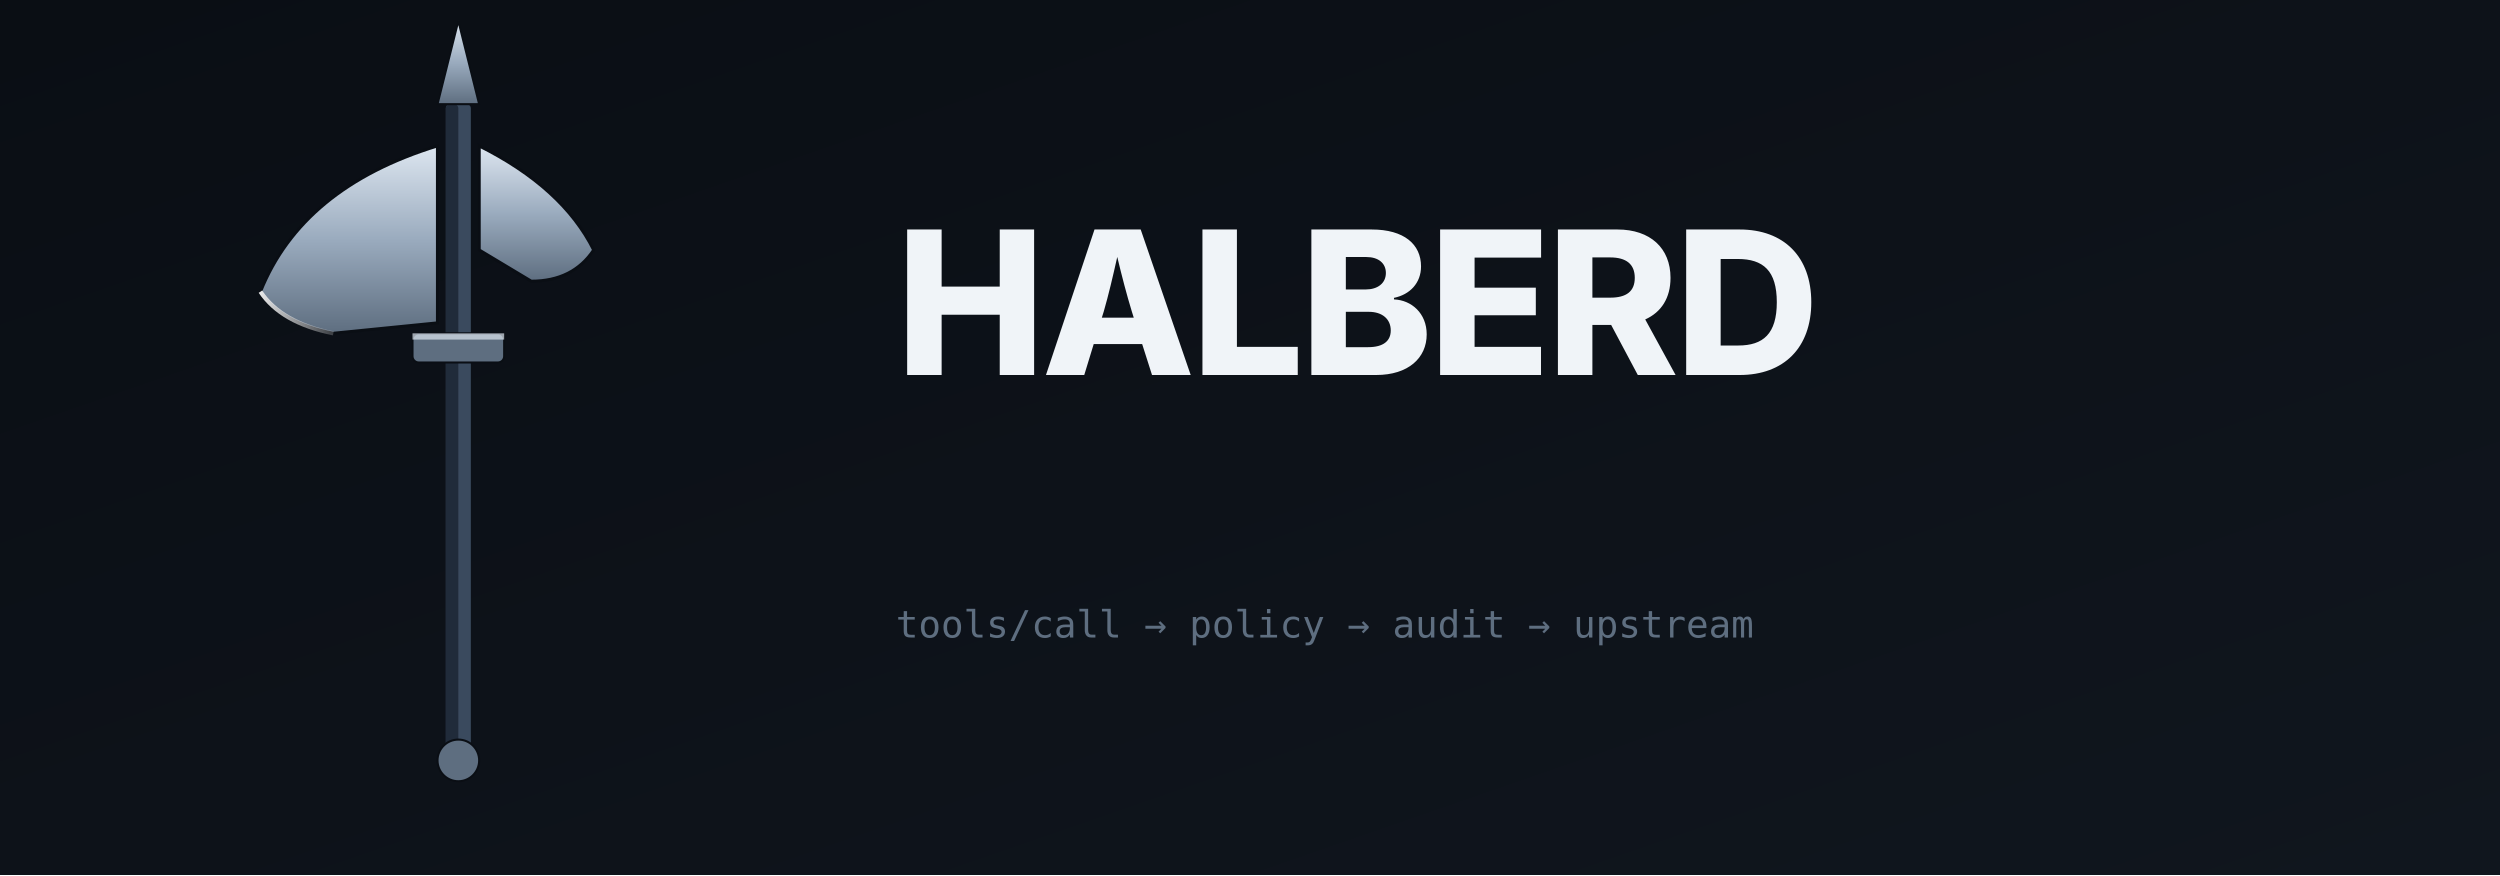
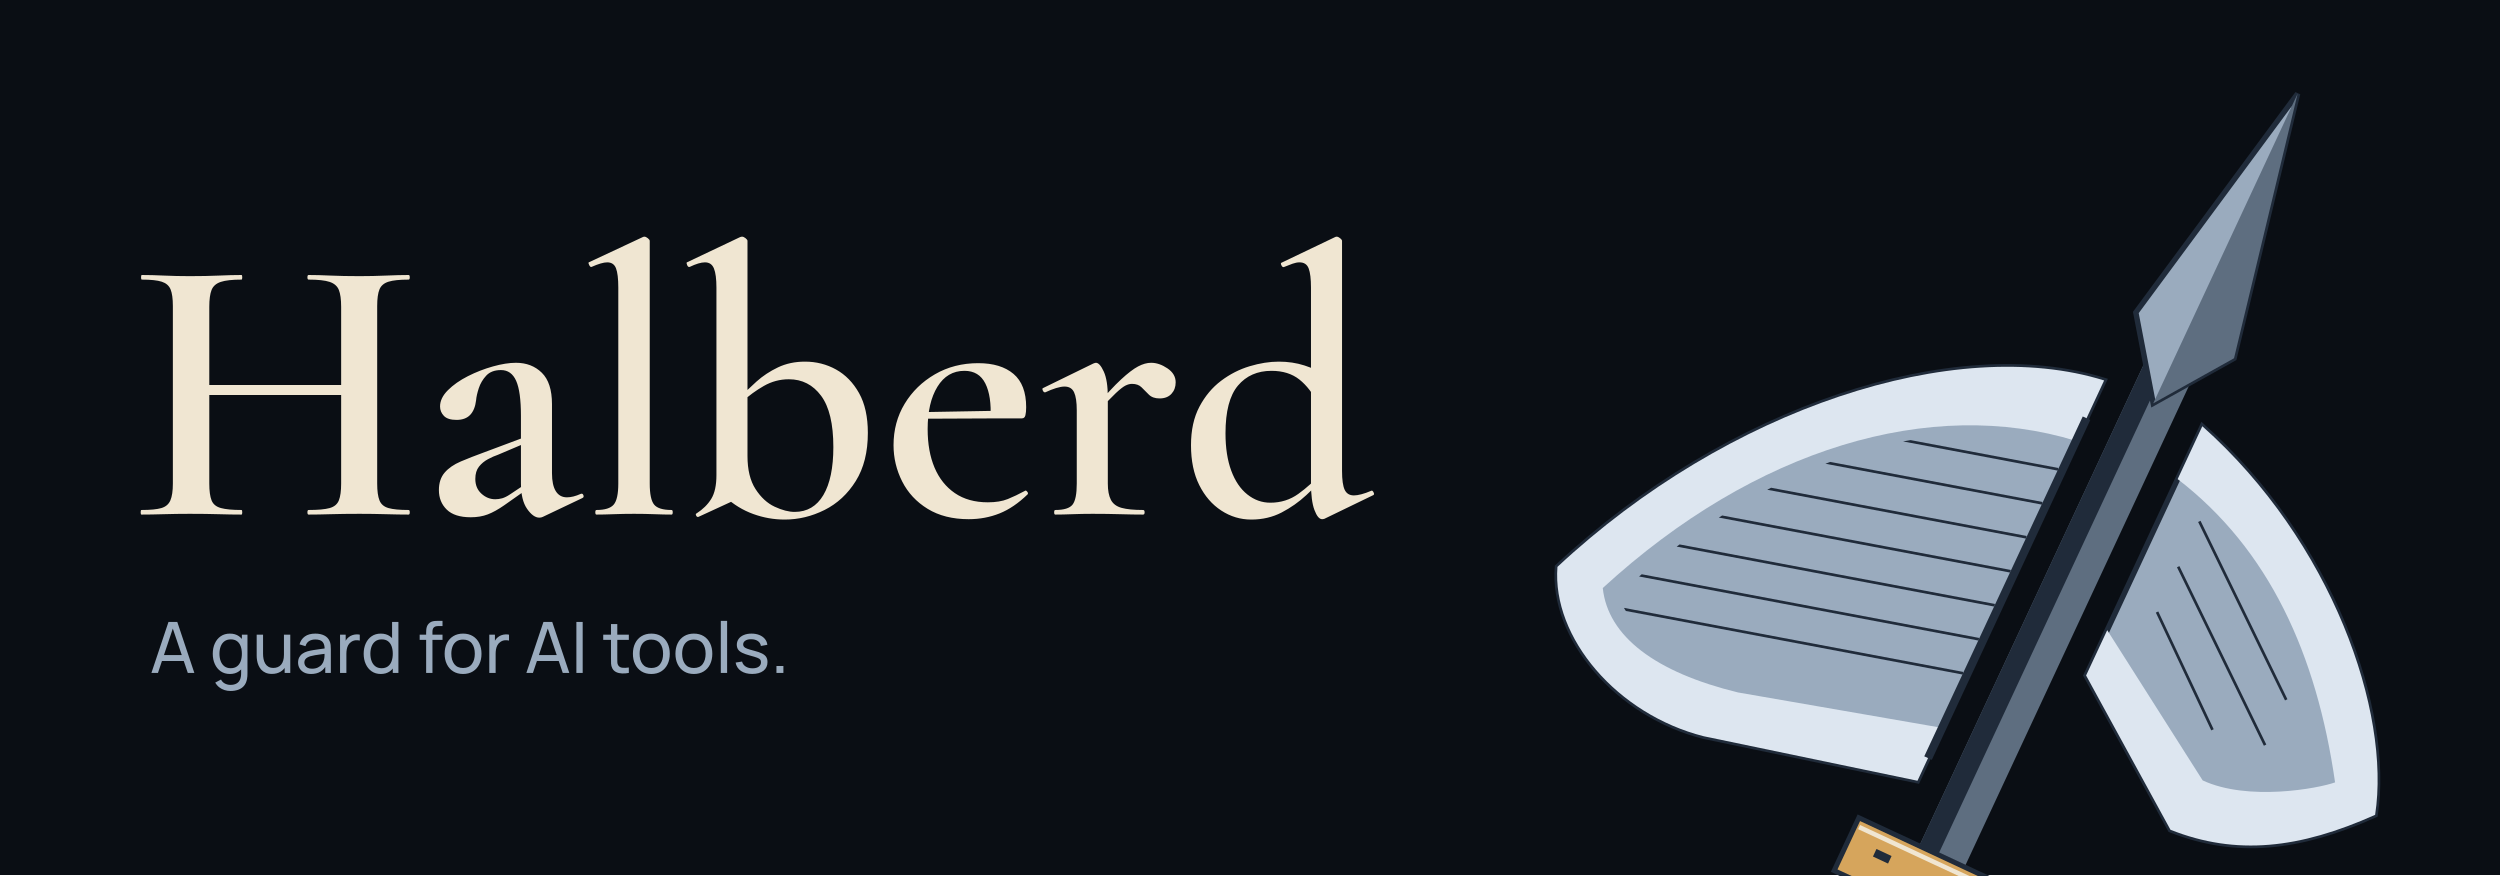
- <svg xmlns="http://www.w3.org/2000/svg" viewBox="0 0 1200 420" width="1200" height="420">
-   <defs>
-     <linearGradient id="bg" x1="0" y1="0" x2="1" y2="1">
-       <stop offset="0%" stop-color="#0a0e14" />
-       <stop offset="100%" stop-color="#10161e" />
-     </linearGradient>
-     <linearGradient id="steel" x1="0" y1="0" x2="0" y2="1">
-       <stop offset="0%" stop-color="#dde6f0" />
-       <stop offset="50%" stop-color="#9aabbe" />
-       <stop offset="100%" stop-color="#5e6e80" />
-     </linearGradient>
-     <linearGradient id="edge" x1="0" y1="0" x2="1" y2="0">
-       <stop offset="0%" stop-color="#ffffff" stop-opacity="0.9" />
-       <stop offset="100%" stop-color="#ffffff" stop-opacity="0.2" />
-     </linearGradient>
+ <svg xmlns="http://www.w3.org/2000/svg" width="1200" height="420" viewBox="0 0 1200 420">
+   <defs id="artwork-definitions">
+     <clipPath id="blade-etching-clip">
+       <path id="blade-etching-boundary" d="M -13 -141 C -49 -134 -79 -105 -97 -62 C -90 -55 -76 -53 -62 -55 L -13 -68 Z" />
+     </clipPath>
  </defs>
-   <rect width="1200" height="420" fill="url(#bg)" />
-   <g transform="translate(220 210)">
-     <rect x="-6" y="-160" width="12" height="320" fill="#3a4a5e" rx="2" />
-     <rect x="-6" y="-160" width="6" height="320" fill="#202b3a" rx="2" />
-     <polygon points="0,-200 -10,-160 10,-160" fill="url(#steel)" stroke="#0a0e14" stroke-width="1" />
-     <path d="M -10 -140              Q -75 -120 -95 -70              Q -85 -55 -60 -50              L -10 -55              Z" fill="url(#steel)" stroke="#0a0e14" stroke-width="1.5" />
-     <path d="M -95 -70 Q -85 -55 -60 -50" fill="none" stroke="url(#edge)" stroke-width="2" />
-     <path d="M 10 -140              Q 50 -120 65 -90              Q 55 -75 35 -75              L 10 -90              Z" fill="url(#steel)" stroke="#0a0e14" stroke-width="1.5" />
-     <rect x="-22" y="-50" width="44" height="14" rx="3" fill="#5e6e80" stroke="#0a0e14" stroke-width="1" />
-     <rect x="-22" y="-50" width="44" height="3" fill="#dde6f0" opacity="0.7" />
-     <circle cx="0" cy="155" r="10" fill="#5e6e80" stroke="#0a0e14" stroke-width="1" />
+   <rect id="banner-background" width="1200" height="420" fill="#0a0e14" />
+   <g id="weapon" transform="translate(900 480) rotate(25) scale(2)" aria-hidden="true">
+     <rect id="weapon-shaft" x="-6" y="-178" width="12" height="730" fill="#5e6e80" />
+     <path id="weapon-shaft-facet" d="M -6 -174 L -1 -174 L -1 552 L -6 552 Z" fill="#202b3a" />
+     <path id="weapon-spear" d="M 0 -240 L -13 -176 L 0 -158 L 13 -176 Z" fill="#9aabbe" stroke="#202b3a" stroke-width="1.3" />
+     <path id="weapon-spear-facet" d="M 0 -240 L 0 -158 L 13 -176 Z" fill="#5e6e80" />
+     <path id="weapon-blade" d="M -13 -158 C -50 -153 -92 -114 -113 -62 C -107 -46 -85 -36 -64 -40 L -13 -52 Z" fill="#9aabbe" stroke="#202b3a" stroke-width="1.3" />
+     <path id="weapon-blade-bevel" d="M -13 -158 C -50 -153 -92 -114 -113 -62 C -107 -46 -85 -36 -64 -40 L -13 -52 L -13 -66 L -61 -53 C -81 -49 -95 -52 -101 -62 C -82 -108 -49 -137 -13 -142 Z" fill="#dde6f0" />
+     <path id="weapon-blade-etching" d="M -112 -154 L -14 -179 M -112 -145 L -14 -170 M -112 -136 L -14 -161 M -112 -127 L -14 -152 M -112 -118 L -14 -143 M -112 -109 L -14 -134 M -112 -100 L -14 -125 M -112 -91 L -14 -116 M -112 -82 L -14 -107 M -112 -73 L -14 -98 M -112 -64 L -14 -89 M -112 -55 L -14 -80" fill="none" stroke="#202b3a" stroke-width="0.65" clip-path="url(#blade-etching-clip)" />
+     <path id="weapon-blade-spine" d="M -13 -148 L -13 -58" fill="none" stroke="#202b3a" stroke-width="2" />
+     <path id="weapon-hook" d="M 13 -158 C 53 -146 83 -115 90 -91 C 77 -76 64 -68 47 -67 L 13 -92 Z" fill="#9aabbe" stroke="#202b3a" stroke-width="1.3" />
+     <path id="weapon-hook-bevel" d="M 13 -158 C 53 -146 83 -115 90 -91 C 77 -76 64 -68 47 -67 L 13 -92 L 13 -104 L 49 -81 C 61 -81 75 -91 78 -94 C 61 -120 40 -138 13 -144 Z" fill="#dde6f0" />
+     <path id="weapon-hook-etching" d="M 22 -137 L 59 -107 M 22 -125 L 59 -95 M 22 -113 L 46 -93" fill="none" stroke="#202b3a" stroke-width="0.65" />
+     <rect id="weapon-collar" x="-22" y="-38" width="44" height="14" fill="#d6a55c" stroke="#202b3a" stroke-width="1.2" />
+     <path id="weapon-collar-highlight" d="M -21 -36 H 21" fill="none" stroke="#f0e6d2" stroke-width="1.1" />
+     <path id="weapon-collar-fasteners" d="M -15 -32 H -11 M 11 -32 H 15" fill="none" stroke="#202b3a" stroke-width="2" />
+     <path id="weapon-pole-binding" d="M -6 -12 H 6 M -6 -6 H 6 M -6 0 H 6" fill="none" stroke="#d6a55c" stroke-width="1.4" />
  </g>
-   <g transform="translate(430 210)">
-     <text x="0" y="-30" font-family="-apple-system, BlinkMacSystemFont, 'SF Pro Display', 'Inter', system-ui, sans-serif" font-size="96" font-weight="800" letter-spacing="-2" fill="#f0f4f8">HALBERD</text>
-     <text x="0" y="96" font-family="ui-monospace, 'SF Mono', 'JetBrains Mono', Menlo, monospace" font-size="18" fill="#5e6e80">tools/call → policy → audit → upstream</text>
-   </g>
+   <path id="wordmark" d="M163.752 147.272Q163.752 141.936 162.648 139.176Q161.544 136.416 158.232 135.312Q154.92 134.208 148.112 134.208Q147.56 134.208 147.56 133.104Q147.56 132 148.112 132Q152.712 132 158.692 132.276Q164.672 132.552 172.584 132.552Q179.024 132.552 185.28 132.276Q191.536 132 196.136 132Q196.688 132 196.688 133.104Q196.688 134.208 196.136 134.208Q189.696 134.208 186.476 135.22Q183.256 136.232 182.152 138.9Q181.048 141.568 181.048 146.904V232.096Q181.048 237.432 182.152 240.192Q183.256 242.952 186.476 243.872Q189.696 244.792 196.136 244.792Q196.688 244.792 196.688 245.896Q196.688 247 196.136 247Q191.536 247 185.28 246.816Q179.024 246.632 172.584 246.632Q164.672 246.632 158.692 246.816Q152.712 247 148.112 247Q147.56 247 147.56 245.896Q147.56 244.792 148.112 244.792Q154.92 244.792 158.232 243.872Q161.544 242.952 162.648 240.192Q163.752 237.432 163.752 232.096ZM91.072 189.592V184.808H171.664V189.592ZM82.976 232.096V146.904Q82.976 141.568 81.872 138.9Q80.768 136.232 77.64 135.22Q74.512 134.208 68.072 134.208Q67.704 134.208 67.704 133.104Q67.704 132 68.072 132Q72.856 132 78.744 132.276Q84.632 132.552 91.072 132.552Q98.984 132.552 105.056 132.276Q111.128 132 115.912 132Q116.28 132 116.28 133.104Q116.28 134.208 115.912 134.208Q109.288 134.208 105.976 135.312Q102.664 136.416 101.56 139.176Q100.456 141.936 100.456 147.272V232.096Q100.456 237.432 101.56 240.192Q102.664 242.952 106.068 243.872Q109.472 244.792 115.912 244.792Q116.28 244.792 116.28 245.896Q116.28 247 115.912 247Q110.944 247 104.964 246.816Q98.984 246.632 91.072 246.632Q84.632 246.632 78.56 246.816Q72.488 247 67.888 247Q67.52 247 67.52 245.896Q67.52 244.792 67.888 244.792Q74.328 244.792 77.456 243.872Q80.584 242.952 81.78 240.192Q82.976 237.432 82.976 232.096ZM260.536 248.104Q259.8 248.472 258.88 248.472Q255.936 248.472 252.992 244.24Q250.048 240.008 250.048 231.912V199.528Q250.048 187.936 247.748 182.784Q245.448 177.632 240.48 177.632Q235.88 177.632 233.396 180.3Q230.912 182.968 229.808 186.372Q228.704 189.776 228.52 192.168Q227.968 196.768 225.668 199.16Q223.368 201.552 219.136 201.552Q214.904 201.552 213.064 199.62Q211.224 197.688 211.224 195.112Q211.224 191.064 214.996 187.292Q218.768 183.52 224.564 180.576Q230.36 177.632 236.616 175.884Q242.872 174.136 247.656 174.136Q255.2 174.136 260.076 178.92Q264.952 183.704 264.952 194.008V227.128Q264.952 232.832 266.792 235.776Q268.632 238.72 272.128 238.72Q275.072 238.72 278.752 237.064Q279.672 236.696 280.04 237.708Q280.408 238.72 279.488 239.088ZM225.944 248.288Q218.216 248.288 214.444 244.608Q210.672 240.928 210.672 235.224Q210.672 230.072 213.432 226.852Q216.192 223.632 221.16 221.516Q226.128 219.4 232.2 217.192L251.888 209.832L252.44 212.592L239.008 218.296Q236.8 219.032 234.224 220.412Q231.648 221.792 229.9 224Q228.152 226.208 228.152 229.888Q228.152 234.304 231.096 236.972Q234.04 239.64 237.72 239.64Q239.376 239.64 241.032 239.18Q242.688 238.72 244.896 237.248L254.832 230.624L255.016 233.384L241.952 242.584Q237.72 245.528 234.132 246.908Q230.544 248.288 225.944 248.288ZM286.296 247Q285.744 247 285.744 245.896Q285.744 244.792 286.296 244.792Q292.368 244.792 294.576 242.216Q296.784 239.64 296.784 232.096V138.072Q296.784 131.632 295.68 128.78Q294.576 125.928 291.448 125.928Q288.872 125.928 283.904 128.136Q283.352 128.32 282.8 127.216Q282.248 126.112 282.616 125.928L308.56 113.784Q308.928 113.6 309.296 113.6Q310.032 113.6 310.952 114.336Q311.872 115.072 311.872 115.624V232.096Q311.872 239.64 313.988 242.216Q316.104 244.792 322.36 244.792Q322.912 244.792 322.912 245.896Q322.912 247 322.36 247Q318.864 247 314.172 246.816Q309.48 246.632 304.328 246.632Q299.176 246.632 294.484 246.816Q289.792 247 286.296 247ZM376.64 249.392Q368.912 249.392 361.552 246.724Q354.192 244.056 348.12 238.536L358.792 218.848Q358.792 228.784 362.656 234.764Q366.52 240.744 371.856 243.228Q377.192 245.712 381.424 245.712Q390.44 245.712 395.224 237.616Q400.008 229.52 400.008 214.616Q400.008 197.872 394.12 189.96Q388.232 182.048 378.664 182.048Q372.224 182.048 366.612 185.268Q361 188.488 356.4 192.72L354.744 191.248Q358.608 187.2 363.116 183.152Q367.624 179.104 373.42 176.344Q379.216 173.584 386.392 173.584Q394.488 173.584 401.296 177.356Q408.104 181.128 412.336 188.672Q416.568 196.216 416.568 207.808Q416.568 221.608 410.772 230.9Q404.976 240.192 395.776 244.792Q386.576 249.392 376.64 249.392ZM335.24 248.104Q334.504 248.288 334.136 247.46Q333.768 246.632 334.32 246.448Q338.92 243.504 341.404 239.456Q343.888 235.408 343.888 228.048V138.072Q343.888 131.816 342.692 128.872Q341.496 125.928 338.368 125.928Q335.608 125.928 331.008 128.136Q330.272 128.32 329.812 127.216Q329.352 126.112 329.72 125.928L355.296 113.784Q355.848 113.6 356.216 113.6Q356.952 113.6 357.872 114.336Q358.792 115.072 358.792 115.624V237.248ZM464.96 249.208Q453.368 249.208 445.272 244.24Q437.176 239.272 433.036 231.084Q428.896 222.896 428.896 213.696Q428.896 202.656 434.232 193.824Q439.568 184.992 448.768 179.656Q457.968 174.32 469.56 174.32Q480.416 174.32 486.488 179.472Q492.56 184.624 492.56 195.48Q492.56 197.872 492.192 199.344Q491.824 200.816 490.536 200.816H475.448Q476 190.144 472.964 184.072Q469.928 178 462.936 178Q454.656 178 449.964 185.636Q445.272 193.272 445.272 205.968Q445.272 216.64 448.584 224.46Q451.896 232.28 458.336 236.696Q464.776 241.112 474.16 241.112Q479.864 241.112 483.728 239.548Q487.592 237.984 492.008 235.592Q492.376 235.224 493.02 235.96Q493.664 236.696 493.296 237.248Q486.672 243.688 479.772 246.448Q472.872 249.208 464.96 249.208ZM439.936 201 439.752 197.872 480.6 197.136V200.816ZM527.52 197.136 526.232 194.928Q533.224 186.648 538.1 182.14Q542.976 177.632 546.288 175.884Q549.6 174.136 552.544 174.136Q556.408 174.136 560.364 176.804Q564.32 179.472 564.32 183.52Q564.32 186.832 562.296 189.04Q560.272 191.248 556.592 191.248Q553.28 191.248 551.44 189.408Q549.6 187.568 547.944 185.912Q546.288 184.256 543.344 184.256Q541.872 184.256 540.216 185.084Q538.56 185.912 535.616 188.672Q532.672 191.432 527.52 197.136ZM506.544 247Q505.992 247 505.992 245.896Q505.992 244.792 506.544 244.792Q512.8 244.792 514.824 242.216Q516.848 239.64 516.848 232.096V196.952Q516.848 191.064 515.56 188.304Q514.272 185.544 510.96 185.544Q509.304 185.544 506.912 186.28Q504.52 187.016 501.76 188.304Q501.024 188.488 500.564 187.476Q500.104 186.464 500.656 186.28L524.76 174.504Q525.68 174.136 526.048 174.136Q527.888 174.136 529.82 178.368Q531.752 182.6 531.752 190.696V232.096Q531.752 237.064 533.224 239.916Q534.696 242.768 538.376 243.78Q542.056 244.792 548.68 244.792Q549.416 244.792 549.416 245.896Q549.416 247 548.68 247Q543.896 247 537.732 246.816Q531.568 246.632 524.392 246.632Q519.424 246.632 514.732 246.816Q510.04 247 506.544 247ZM600.568 249.392Q592.84 249.392 586.216 245.068Q579.592 240.744 575.636 232.832Q571.68 224.92 571.68 213.696Q571.68 202.84 575.728 195.204Q579.776 187.568 586.124 182.784Q592.472 178 599.832 175.792Q607.192 173.584 613.816 173.584Q620.44 173.584 626.144 175.424Q631.848 177.264 636.448 180.208L632.952 194.192Q628.904 186.28 623.66 182.14Q618.416 178 610.32 178Q600.2 178 594.22 185.084Q588.24 192.168 588.24 207.992Q588.24 218.48 591 225.932Q593.76 233.384 598.728 237.34Q603.696 241.296 609.768 241.296Q617.312 241.296 623.2 237.064Q629.088 232.832 634.424 226.944L636.08 228.416Q632.216 232.832 626.972 237.708Q621.728 242.584 615.196 245.988Q608.664 249.392 600.568 249.392ZM644.176 115.624V226.024Q644.176 232.464 645.464 235.132Q646.752 237.8 649.88 237.8Q651.352 237.8 653.468 237.248Q655.584 236.696 658.16 235.592Q658.712 235.224 659.264 236.236Q659.816 237.248 659.264 237.616L635.712 249.024Q635.16 249.208 634.608 249.208Q632.584 249.208 630.928 244.792Q629.272 240.376 629.272 231.912V138.072Q629.272 131.816 628.168 128.872Q627.064 125.928 623.752 125.928Q622.28 125.928 620.44 126.572Q618.6 127.216 616.392 128.136Q615.656 128.504 615.104 127.4Q614.552 126.296 615.104 126.112L640.864 113.784Q641.232 113.6 641.6 113.6Q642.336 113.6 643.256 114.336Q644.176 115.072 644.176 115.624Z" fill="#f0e6d2" aria-label="Halberd" />
+   <path id="purpose" d="M72.68 323 80.874 298.52H85.09L93.284 323H90.139L82.472 300.288H83.424L75.825 323ZM76.624 317.271V314.432H89.34V317.271ZM110.573 331.67Q109.128 331.67 107.751 331.228Q106.374 330.786 105.226 329.894Q104.079 329.001 103.314 327.641L106.085 326.179Q106.765 327.522 108.015 328.134Q109.264 328.746 110.59 328.746Q112.341 328.746 113.497 328.109Q114.653 327.471 115.206 326.213Q115.758 324.955 115.741 323.085V318.07H116.098V304.64H118.784V323.119Q118.784 323.867 118.742 324.564Q118.699 325.261 118.563 325.941Q118.206 327.896 117.152 329.163Q116.098 330.429 114.432 331.049Q112.766 331.67 110.573 331.67ZM110.352 323.51Q107.785 323.51 105.949 322.227Q104.113 320.943 103.119 318.75Q102.124 316.557 102.124 313.803Q102.124 311.049 103.119 308.856Q104.113 306.663 105.949 305.397Q107.785 304.13 110.335 304.13Q112.936 304.13 114.704 305.388Q116.472 306.646 117.381 308.839Q118.291 311.032 118.291 313.803Q118.291 316.54 117.381 318.742Q116.472 320.943 114.704 322.227Q112.936 323.51 110.352 323.51ZM110.726 320.739Q112.579 320.739 113.769 319.847Q114.959 318.954 115.529 317.382Q116.098 315.809 116.098 313.803Q116.098 311.763 115.529 310.208Q114.959 308.652 113.786 307.777Q112.613 306.901 110.811 306.901Q108.941 306.901 107.726 307.819Q106.51 308.737 105.923 310.301Q105.337 311.865 105.337 313.803Q105.337 315.758 105.932 317.331Q106.527 318.903 107.726 319.821Q108.924 320.739 110.726 320.739ZM130.514 323.476Q128.746 323.476 127.48 322.915Q126.213 322.354 125.38 321.419Q124.547 320.484 124.071 319.345Q123.595 318.206 123.4 317.016Q123.204 315.826 123.204 314.789V304.64H126.264V313.837Q126.264 315.129 126.502 316.336Q126.74 317.543 127.31 318.512Q127.879 319.481 128.84 320.042Q129.8 320.603 131.245 320.603Q132.384 320.603 133.319 320.212Q134.254 319.821 134.917 319.048Q135.58 318.274 135.937 317.084Q136.294 315.894 136.294 314.313L138.283 314.925Q138.283 317.577 137.323 319.498Q136.362 321.419 134.62 322.448Q132.877 323.476 130.514 323.476ZM136.634 323V318.087H136.294V304.64H139.337V323ZM149.316 323.51Q147.259 323.51 145.874 322.754Q144.488 321.997 143.783 320.756Q143.077 319.515 143.077 318.036Q143.077 316.591 143.63 315.529Q144.182 314.466 145.185 313.761Q146.188 313.055 147.582 312.647Q148.891 312.29 150.515 312.027Q152.138 311.763 153.804 311.542Q155.47 311.321 156.915 311.117L155.827 311.746Q155.878 309.298 154.85 308.125Q153.821 306.952 151.305 306.952Q149.639 306.952 148.39 307.708Q147.14 308.465 146.63 310.165L143.757 309.298Q144.42 306.884 146.324 305.507Q148.228 304.13 151.339 304.13Q153.838 304.13 155.632 305.023Q157.425 305.915 158.207 307.717Q158.598 308.567 158.7 309.562Q158.802 310.556 158.802 311.644V323H156.116V318.597L156.745 319.005Q155.708 321.232 153.847 322.371Q151.985 323.51 149.316 323.51ZM149.775 320.977Q151.407 320.977 152.606 320.391Q153.804 319.804 154.535 318.843Q155.266 317.883 155.487 316.744Q155.742 315.894 155.768 314.849Q155.793 313.803 155.793 313.242L156.847 313.701Q155.368 313.905 153.94 314.092Q152.512 314.279 151.237 314.492Q149.962 314.704 148.942 314.993Q148.194 315.231 147.54 315.605Q146.885 315.979 146.486 316.566Q146.086 317.152 146.086 318.019Q146.086 318.767 146.469 319.447Q146.851 320.127 147.659 320.552Q148.466 320.977 149.775 320.977ZM163.222 323V304.64H165.925V309.077L165.483 308.499Q165.806 307.649 166.325 306.935Q166.843 306.221 167.489 305.762Q168.203 305.184 169.104 304.878Q170.005 304.572 170.94 304.513Q171.875 304.453 172.691 304.64V307.479Q171.739 307.224 170.6 307.343Q169.461 307.462 168.492 308.176Q167.608 308.805 167.124 309.706Q166.639 310.607 166.452 311.653Q166.265 312.698 166.265 313.786V323ZM182.789 323.51Q180.222 323.51 178.386 322.227Q176.55 320.943 175.556 318.75Q174.561 316.557 174.561 313.803Q174.561 311.049 175.556 308.856Q176.55 306.663 178.386 305.397Q180.222 304.13 182.772 304.13Q185.373 304.13 187.141 305.388Q188.909 306.646 189.819 308.839Q190.728 311.032 190.728 313.803Q190.728 316.54 189.819 318.742Q188.909 320.943 187.141 322.227Q185.373 323.51 182.789 323.51ZM183.163 320.739Q185.016 320.739 186.206 319.847Q187.396 318.954 187.966 317.382Q188.535 315.809 188.535 313.803Q188.535 311.763 187.966 310.208Q187.396 308.652 186.223 307.777Q185.05 306.901 183.248 306.901Q181.378 306.901 180.163 307.819Q178.947 308.737 178.361 310.301Q177.774 311.865 177.774 313.803Q177.774 315.758 178.369 317.331Q178.964 318.903 180.163 319.821Q181.361 320.739 183.163 320.739ZM188.535 323V309.485H188.195V298.52H191.238V323ZM204.549 323V303.637Q204.549 302.923 204.617 302.184Q204.685 301.444 204.923 300.739Q205.161 300.033 205.705 299.438Q206.334 298.741 207.082 298.444Q207.83 298.146 208.604 298.078Q209.377 298.01 210.074 298.01H212.403V300.526H210.244Q208.901 300.526 208.238 301.181Q207.575 301.835 207.575 303.161V323ZM201.438 307.139V304.64H212.403V307.139ZM222.263 323.51Q219.526 323.51 217.546 322.269Q215.565 321.028 214.494 318.835Q213.423 316.642 213.423 313.803Q213.423 310.913 214.511 308.737Q215.599 306.561 217.588 305.346Q219.577 304.13 222.263 304.13Q225.017 304.13 227.006 305.363Q228.995 306.595 230.058 308.78Q231.12 310.964 231.12 313.803Q231.12 316.676 230.049 318.861Q228.978 321.045 226.989 322.278Q225 323.51 222.263 323.51ZM222.263 320.637Q225.119 320.637 226.513 318.733Q227.907 316.829 227.907 313.803Q227.907 310.692 226.496 308.847Q225.085 307.003 222.263 307.003Q220.342 307.003 219.101 307.87Q217.86 308.737 217.248 310.267Q216.636 311.797 216.636 313.803Q216.636 316.897 218.064 318.767Q219.492 320.637 222.263 320.637ZM234.86 323V304.64H237.563V309.077L237.121 308.499Q237.444 307.649 237.963 306.935Q238.481 306.221 239.127 305.762Q239.841 305.184 240.742 304.878Q241.643 304.572 242.578 304.513Q243.513 304.453 244.329 304.64V307.479Q243.377 307.224 242.238 307.343Q241.099 307.462 240.13 308.176Q239.246 308.805 238.762 309.706Q238.277 310.607 238.09 311.653Q237.903 312.698 237.903 313.786V323ZM252.659 323 260.853 298.52H265.069L273.263 323H270.118L262.451 300.288H263.403L255.804 323ZM256.603 317.271V314.432H269.319V317.271ZM276.663 323V298.52H279.689V323ZM301.84 323Q300.208 323.323 298.619 323.264Q297.029 323.204 295.788 322.618Q294.547 322.031 293.901 320.79Q293.357 319.702 293.315 318.589Q293.272 317.475 293.272 316.064V299.54H296.298V315.928Q296.298 317.05 296.324 317.849Q296.349 318.648 296.672 319.226Q297.284 320.314 298.619 320.501Q299.953 320.688 301.84 320.399ZM289.549 307.139V304.64H301.84V307.139ZM312.635 323.51Q309.898 323.51 307.918 322.269Q305.937 321.028 304.866 318.835Q303.795 316.642 303.795 313.803Q303.795 310.913 304.883 308.737Q305.971 306.561 307.96 305.346Q309.949 304.13 312.635 304.13Q315.389 304.13 317.378 305.363Q319.367 306.595 320.43 308.78Q321.492 310.964 321.492 313.803Q321.492 316.676 320.421 318.861Q319.35 321.045 317.361 322.278Q315.372 323.51 312.635 323.51ZM312.635 320.637Q315.491 320.637 316.885 318.733Q318.279 316.829 318.279 313.803Q318.279 310.692 316.868 308.847Q315.457 307.003 312.635 307.003Q310.714 307.003 309.473 307.87Q308.232 308.737 307.62 310.267Q307.008 311.797 307.008 313.803Q307.008 316.897 308.436 318.767Q309.864 320.637 312.635 320.637ZM333.052 323.51Q330.315 323.51 328.335 322.269Q326.354 321.028 325.283 318.835Q324.212 316.642 324.212 313.803Q324.212 310.913 325.3 308.737Q326.388 306.561 328.377 305.346Q330.366 304.13 333.052 304.13Q335.806 304.13 337.795 305.363Q339.784 306.595 340.847 308.78Q341.909 310.964 341.909 313.803Q341.909 316.676 340.838 318.861Q339.767 321.045 337.778 322.278Q335.789 323.51 333.052 323.51ZM333.052 320.637Q335.908 320.637 337.302 318.733Q338.696 316.829 338.696 313.803Q338.696 310.692 337.285 308.847Q335.874 307.003 333.052 307.003Q331.131 307.003 329.89 307.87Q328.649 308.737 328.037 310.267Q327.425 311.797 327.425 313.803Q327.425 316.897 328.853 318.767Q330.281 320.637 333.052 320.637ZM345.989 323V298.01H349.015V323ZM361.051 323.493Q357.77 323.493 355.671 322.057Q353.571 320.62 353.095 318.036L356.189 317.543Q356.563 319.039 357.906 319.915Q359.249 320.79 361.238 320.79Q363.125 320.79 364.196 320.008Q365.267 319.226 365.267 317.883Q365.267 317.101 364.91 316.617Q364.553 316.132 363.44 315.707Q362.326 315.282 360.082 314.687Q357.651 314.041 356.257 313.344Q354.863 312.647 354.268 311.729Q353.673 310.811 353.673 309.502Q353.673 307.887 354.557 306.672Q355.441 305.456 357.031 304.793Q358.62 304.13 360.728 304.13Q362.819 304.13 364.468 304.793Q366.117 305.456 367.129 306.672Q368.14 307.887 368.327 309.502L365.233 310.063Q365.012 308.584 363.814 307.734Q362.615 306.884 360.728 306.833Q358.943 306.765 357.83 307.462Q356.716 308.159 356.716 309.349Q356.716 310.012 357.133 310.488Q357.549 310.964 358.68 311.389Q359.81 311.814 361.969 312.358Q364.4 312.97 365.803 313.693Q367.205 314.415 367.8 315.393Q368.395 316.37 368.395 317.798Q368.395 320.45 366.44 321.972Q364.485 323.493 361.051 323.493ZM372.696 323V319.668H376.028V323Z" fill="#9aabbe" aria-label="A guard for AI tools." />
</svg>
